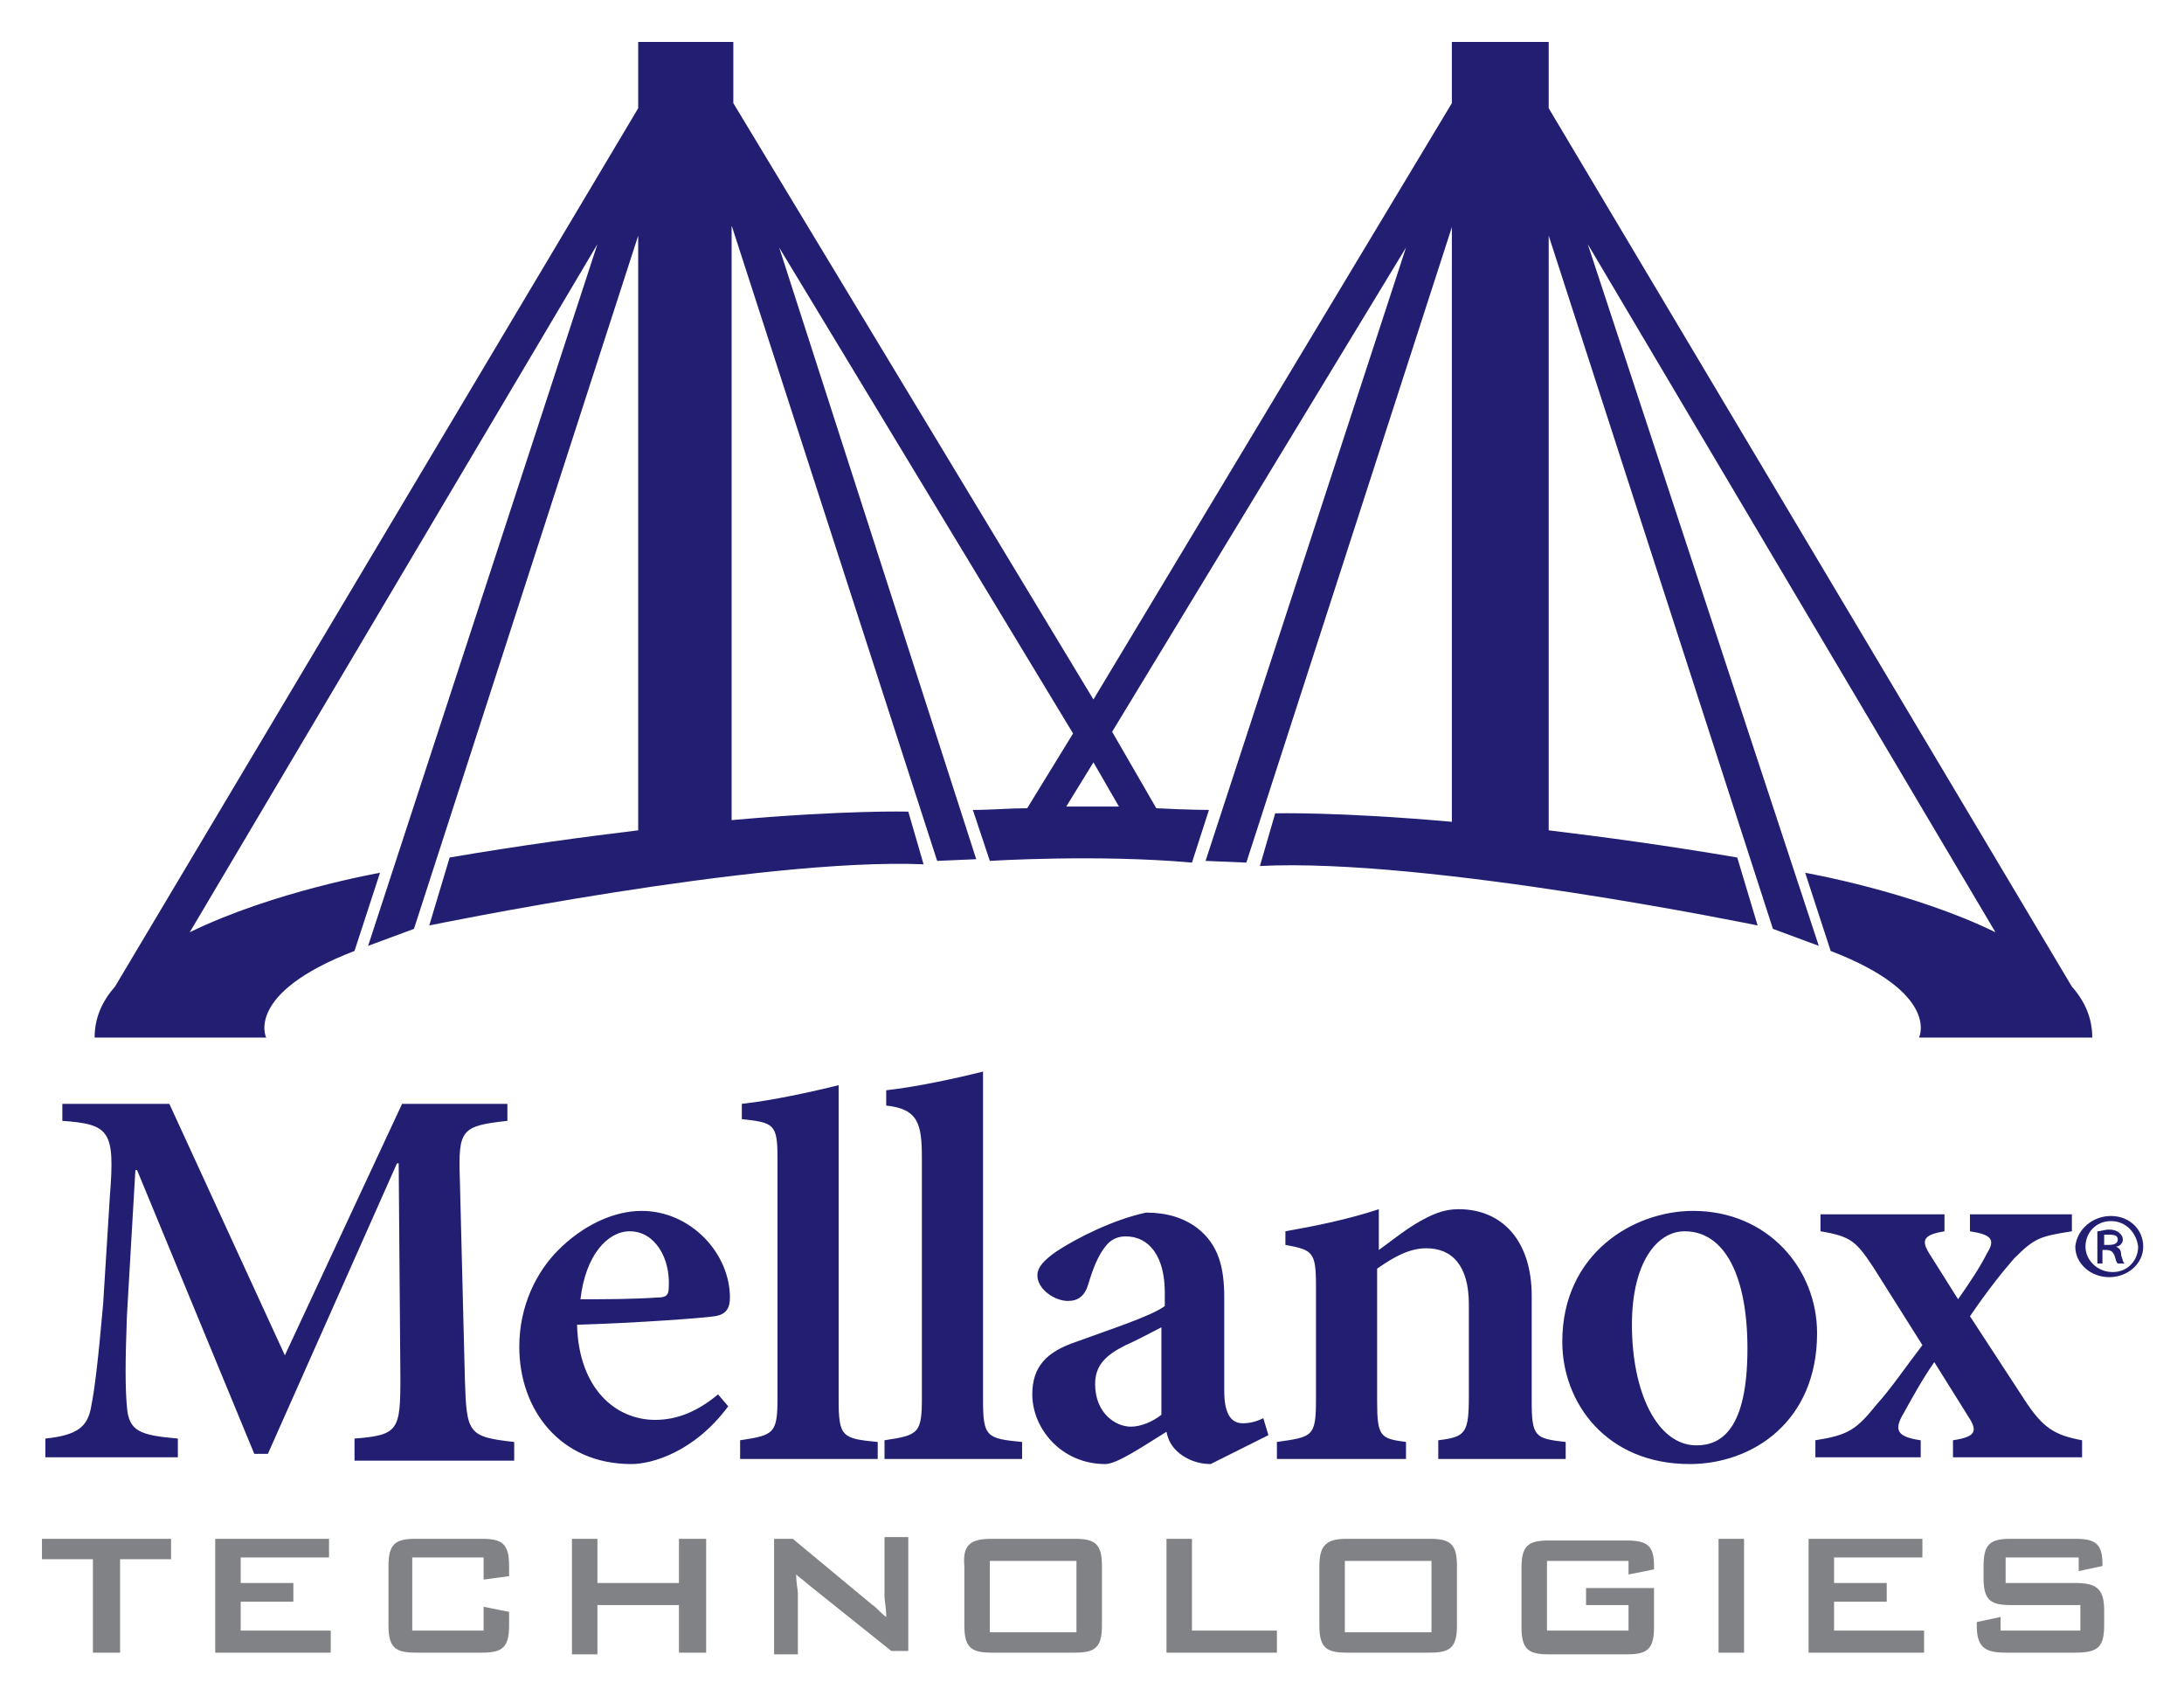
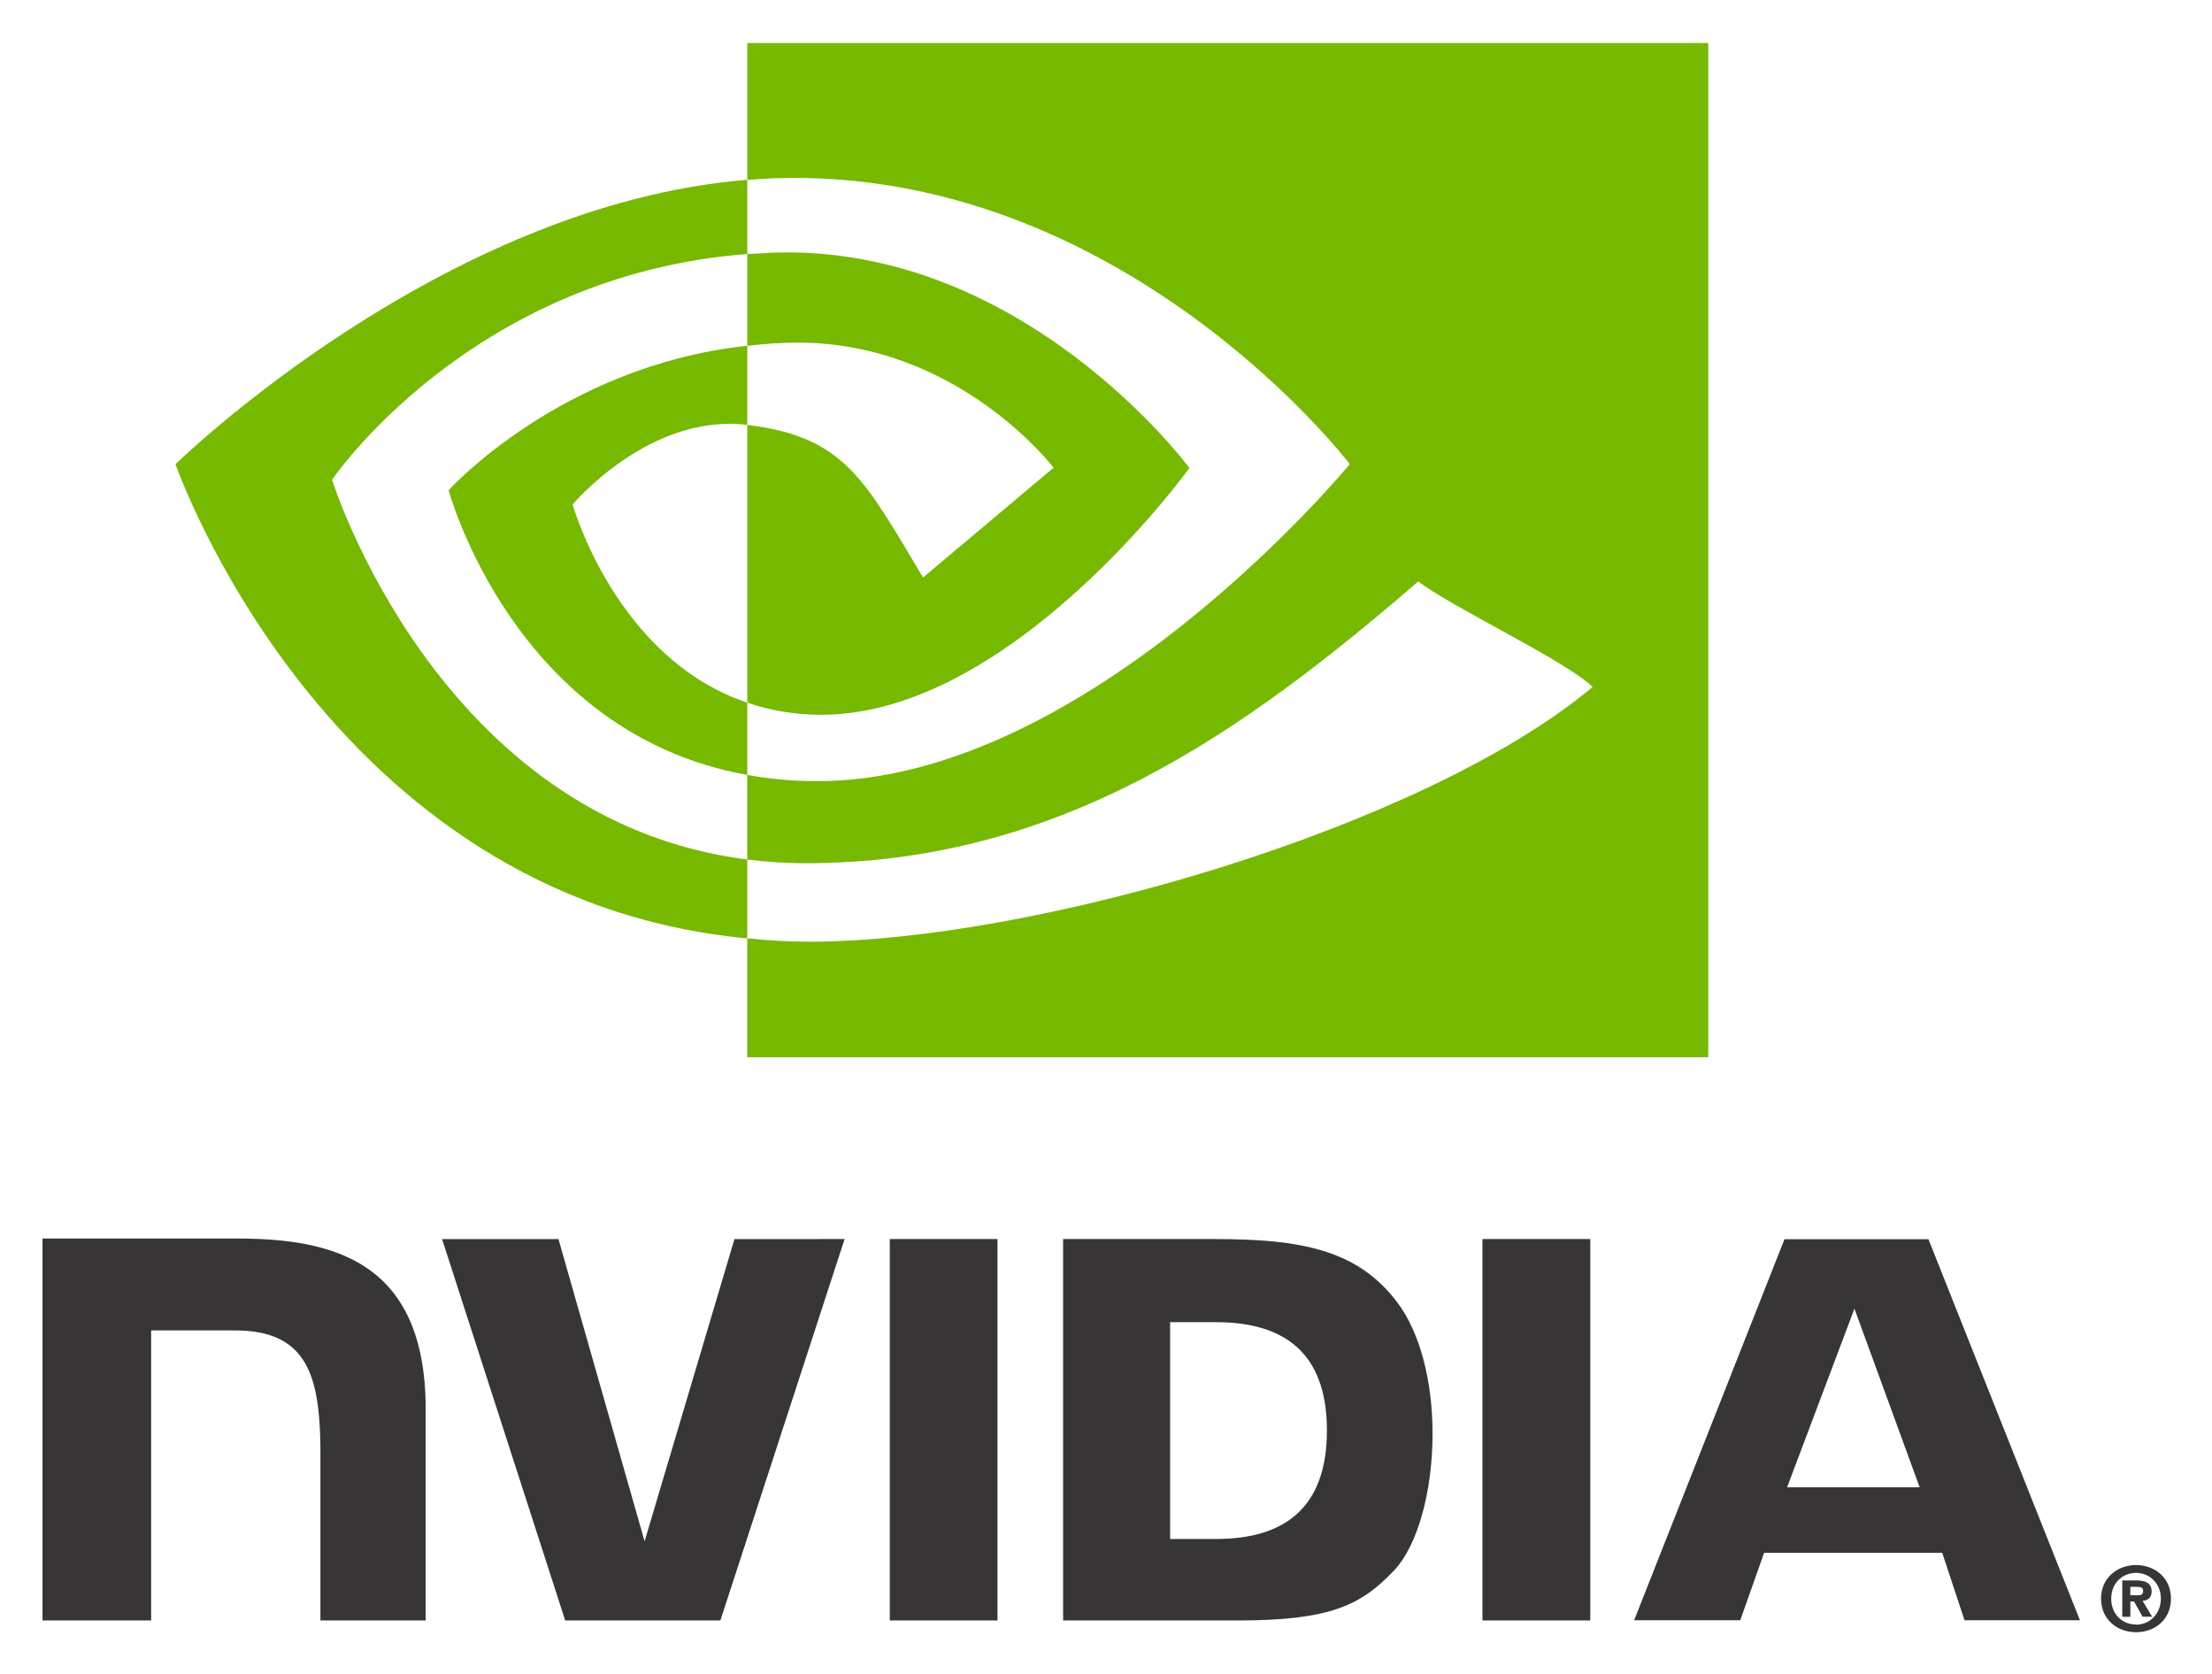
- <svg xmlns="http://www.w3.org/2000/svg" role="img" viewBox="-2.47 -2.47 128.57 99.82">
-   <style>svg {enable-background:new 0 0 123.7 94.8}</style>
-   <style>.st0{fill:#221f72}</style>
-   <path d="M120.7 58.6c0-1.1-.4-2.1-1.2-3L88.7 3.9V0H83v3.6L61.9 38.7 40.7 3.6V0h-5.6v3.9L4.3 55.6c-.8.9-1.2 1.9-1.2 3h10.1s-1.3-2.6 5.2-5.1l1.5-4.6S13.6 50 8.7 52.4l24-40.5-13.5 41.3 2.7-1 13.2-40.8v35c-3.3.4-7 .9-11.1 1.6l-1.2 4s19.4-4 29.1-3.6l-.9-3.1s-3.7-.1-10.4.5v-35l12.1 37.4 2.3-.1-11.6-36 17.3 28.6-2.7 4.4c-1 0-2.1.1-3.2.1l1 3s6.3-.4 11.9.1l1-3.1s-1.2 0-3.1-.1L63 40.6l17.3-28.5-11.8 36.1 2.4.1L83 10.9v35c-6.7-.6-10.4-.5-10.4-.5l-.9 3.1C81.6 48 101 52 101 52l-1.2-4c-4.1-.7-7.8-1.2-11.1-1.6v-35l13.2 40.8 2.7 1L91 11.9l24 40.5c-4.9-2.4-11.2-3.5-11.2-3.5l1.5 4.6c6.5 2.5 5.2 5.1 5.2 5.1h10.2zM63.4 45h-3.1l1.6-2.6 1.5 2.6zm-45 38.3v-1.1c2.6-.2 2.7-.5 2.7-3.6L21 66h-.1l-7.6 17.1h-.8L5.6 66.4h-.1L5 75c-.1 2.7-.1 4.2 0 5.3.1 1.5.8 1.7 3 1.9v1.1H.2v-1.1c1.9-.2 2.5-.7 2.7-1.9.2-1 .4-2.6.7-6l.4-6.4c.3-3.8 0-4.2-2.8-4.4v-1h6.3l6.8 14.8 6.9-14.8h6.2v1c-2.7.3-2.9.5-2.8 3.4l.3 11.9c.1 3.1.2 3.3 2.9 3.6v1.1h-9.4zm22-3c-2 2.7-4.5 3.4-5.7 3.4-4.2 0-6.6-3.2-6.6-6.9 0-2.4 1-4.4 2.3-5.7 1.4-1.4 3.2-2.3 4.9-2.3 2.9 0 5.2 2.5 5.2 5.1 0 .6-.2 1-.9 1.1-.6.1-4.6.4-8.1.5.1 3.8 2.3 5.6 4.6 5.6 1.3 0 2.5-.5 3.7-1.5l.6.7zM34.6 70c-1.3 0-2.6 1.4-2.9 4 1.5 0 3 0 4.5-.1.5 0 .7-.1.7-.6.1-1.7-.8-3.3-2.3-3.3zm6.5 13.3v-1c2-.3 2.2-.4 2.2-2.5V65.7c0-2-.2-2.1-2.1-2.3v-.9c1.8-.2 4.1-.7 5.7-1.1v18.5c0 2.2.2 2.3 2.3 2.5v1h-8.1zm8.5 0v-1c2-.3 2.2-.4 2.2-2.5V65.7c0-2-.2-2.9-2.1-3.1v-.9c1.8-.2 4.1-.7 5.7-1.1v19.3c0 2.2.2 2.3 2.3 2.5v1h-8.1zm19.2.4c-.8 0-1.4-.3-1.8-.6-.5-.4-.7-.8-.8-1.3-1.3.8-2.9 1.9-3.6 1.9-2.6 0-4.3-2.1-4.3-4.1 0-1.6.8-2.5 2.6-3.1 1.9-.7 4.4-1.5 5.2-2.1v-.8c0-2.1-.9-3.3-2.3-3.3-.5 0-.9.2-1.2.6-.4.5-.7 1.2-1 2.2-.2.7-.6 1-1.2 1-.8 0-1.8-.7-1.8-1.5 0-.5.4-.9 1.1-1.4 1.2-.8 3.4-1.9 5.3-2.3 1.2 0 2.2.3 3 .9 1.3 1 1.6 2.4 1.6 4.1v5.5c0 1.5.5 1.9 1.1 1.9.4 0 .8-.1 1.2-.3l.3 1-3.4 1.7zM66 75.6c-.6.3-1.5.8-2.2 1.1-1.2.6-1.8 1.2-1.8 2.3 0 1.7 1.2 2.5 2.1 2.5.6 0 1.3-.3 1.8-.7v-5.2zm16.2 7.7v-1c1.6-.2 1.8-.4 1.8-2.6v-5.4c0-2.3-1-3.3-2.5-3.3-1 0-1.9.5-2.9 1.2V80c0 2.1.2 2.2 1.7 2.4v1h-7.6v-1c2.1-.3 2.3-.3 2.3-2.5v-6.7c0-2-.2-2.1-1.8-2.4V70c1.7-.3 3.7-.7 5.5-1.3v2.4c.7-.5 1.3-1 2.1-1.5 1-.6 1.7-.9 2.6-.9 2.6 0 4.3 1.9 4.3 5.1V80c0 2.1.2 2.2 2 2.4v1h-7.5zm15-14.5c4.4 0 7.3 3.4 7.3 7.2 0 5.2-3.8 7.7-7.5 7.7-4.9 0-7.5-3.6-7.5-7.2 0-5.2 4.2-7.7 7.7-7.7zm-.5 1.2c-1.6 0-3.1 1.8-3.1 5.5 0 4 1.5 7.1 3.8 7.1 1.5 0 3-1 3-5.7 0-4.2-1.3-6.9-3.7-6.9z" class="st0" />
-   <path d="M112.5 83.3v-1c1.3-.2 1.5-.5.9-1.4l-2-3.2c-.7 1-1.3 2.1-1.8 3-.6 1-.4 1.4 1 1.6v1h-6.2v-1c1.9-.3 2.4-.6 3.6-2.1.9-1 1.7-2.2 2.7-3.5l-2.9-4.6c-1-1.5-1.3-1.8-3.1-2.1v-1h7.3v1c-1.2.2-1.4.5-.9 1.3l1.7 2.7c.7-1 1.3-1.9 1.7-2.7.5-.8.3-1.1-1-1.3v-1h6v1c-1.9.3-2.2.4-3.4 1.6-.7.8-1.5 1.8-2.6 3.4l3.2 4.9c1.1 1.7 1.8 2.1 3.4 2.4v1h-7.6zm9.3-14.2c1.1 0 1.9.8 1.9 1.8s-.9 1.8-2 1.8-2-.8-2-1.8c.1-1 1-1.8 2.1-1.8zm0 .3c-.9 0-1.5.7-1.5 1.5s.7 1.5 1.6 1.5c.9 0 1.5-.7 1.5-1.5-.1-.8-.7-1.5-1.6-1.5zm-.4 2.5h-.4V70c.2 0 .4-.1.7-.1.3 0 .5.1.6.2.1.1.2.2.2.4s-.2.4-.4.4c.2.1.3.2.3.5.1.3.1.4.2.5h-.4c-.1-.1-.1-.2-.2-.5-.1-.2-.2-.3-.5-.3h-.2v.8zm0-1.1h.3c.3 0 .5-.1.5-.3 0-.2-.1-.3-.5-.3h-.3v.6z" class="st0" />
-   <path fill="#808285" d="M4.6 94.8H3v-5.5H0v-1.2h7.6v1.2h-3v5.5zm5.5-6.7h6.8v1.1h-5.2v1.5h3.1v1.1h-3.1v1.7H17v1.3h-6.8v-6.7zm11.7 1.2v4.2H26v-1.4l1.5.3v.8c0 1.3-.4 1.6-1.6 1.6H22c-1.2 0-1.6-.3-1.6-1.6v-3.5c0-1.3.4-1.6 1.6-1.6h3.9c1.2 0 1.6.3 1.6 1.6v.6l-1.5.2v-1.3h-4.2zm9.4-1.2h1.5v2.6h4.8v-2.6h1.6v6.7h-1.6V92h-4.8v2.9h-1.5v-6.8zm11.9 0h1.1l4.7 3.9c.3.2.5.5.8.7 0-.6-.1-.9-.1-1.2V88H51v6.7h-1l-5-4c-.2-.2-.4-.3-.6-.5 0 .5.1.9.1 1.1v3.6h-1.4v-6.8zm12.8 0h4.9c1.2 0 1.6.3 1.6 1.6v3.5c0 1.3-.4 1.6-1.6 1.6h-4.9c-1.2 0-1.6-.3-1.6-1.6v-3.5c-.1-1.2.3-1.6 1.6-1.6zm5 5.5v-4.2h-5.1v4.2h5.1zm5.3-5.5h1.5v5.4h5v1.3h-6.5v-6.7zm10.6 0h4.9c1.2 0 1.6.3 1.6 1.6v3.5c0 1.3-.4 1.6-1.6 1.6h-4.9c-1.2 0-1.6-.3-1.6-1.6v-3.5c0-1.2.4-1.6 1.6-1.6zm5 5.5v-4.2h-5.1v4.2h5.1zm6.8-4.3v4.2h4.8V92h-2.5v-1h4v2.3c0 1.3-.4 1.6-1.6 1.6h-4.6c-1.2 0-1.6-.3-1.6-1.6v-3.5c0-1.3.4-1.6 1.6-1.6h4.6c1.2 0 1.6.3 1.6 1.5v.2l-1.5.3v-.8h-4.8zm10.1-1.2h1.5v6.7h-1.5v-6.7zm5.2 0h6.8v1.1h-5.2v1.5h3.1v1.1h-3.1v1.7h5.3v1.3H104v-6.7zm11.7 1.2v1.4h4.1c1.2 0 1.7.3 1.7 1.6v.9c0 1.3-.4 1.6-1.7 1.6h-4.1c-1.2 0-1.7-.3-1.7-1.6V93l1.4-.3v.8h4.7V92h-4.1c-1.2 0-1.6-.3-1.6-1.6v-.7c0-1.3.4-1.6 1.6-1.6h3.8c1.2 0 1.6.3 1.6 1.5v.1l-1.4.3v-.8h-4.3z" />
+ <svg xmlns="http://www.w3.org/2000/svg" role="img" viewBox="69.05 113.05 361.66 273.66">
+   <style>svg {enable-background:new 0 0 500 500}</style>
+   <path fill="#373535" d="M422.35 374.43c0 2.53-1.87 4.26-4.05 4.26v-.03c-2.25.03-4.07-1.69-4.07-4.23 0-2.51 1.82-4.21 4.07-4.21 2.18 0 4.05 1.7 4.05 4.21m1.65 0c0-3.44-2.68-5.49-5.71-5.49-3.01 0-5.72 2.05-5.72 5.49 0 3.48 2.71 5.49 5.72 5.49 3.03 0 5.71-2.01 5.71-5.49m-6.64.46h.6l1.4 2.5h1.56l-1.56-2.6c.8-.06 1.48-.45 1.48-1.54 0-1.34-.94-1.79-2.53-1.79h-2.27v5.94h1.32v-2.51zm0-1.01v-1.38h.9c.51 0 1.19 0 1.19.63 0 .67-.35.75-.93.75h-1.16zm-45.11-46.86l10.66 29.2h-21.67l11.01-29.2zm-11.44-11.35l-24.58 62.3h17.35l3.9-11.03h29.12l3.65 11.03h18.87l-24.77-62.3h-23.54zM311.43 378h17.63v-62.36h-17.63V378zm-122.3-62.35l-14.69 49.41-14.08-49.41h-19.03L161.46 378h25.37l20.31-62.36-18.01.01zm71.23 13.58h7.53c11.01 0 18.11 4.9 18.11 17.7 0 12.8-7.09 17.75-18.11 17.75h-7.53v-35.45zm-17.49-13.58V378h28.61c15.18 0 20.17-2.53 25.55-8.23 3.75-4 6.24-12.73 6.24-22.29 0-8.75-2.09-16.57-5.72-21.43-6.52-8.71-15.89-10.41-29.93-10.41h-24.75v.01zM76 315.55V378h17.76v-47.42h13.75c4.58 0 7.82 1.12 10.05 3.48 2.74 2.98 3.88 7.75 3.88 16.5V378h17.21v-34.53c0-24.62-15.68-27.92-31.06-27.92H76zM214.53 378h17.61v-62.36h-17.61V378z" />
+   <path fill="#76b900" d="M123.34 191.49s22.65-33.45 67.89-36.91v-12.13c-50.11 4.04-93.48 46.49-93.48 46.49s24.55 71.06 93.48 77.54v-12.9c-50.55-6.35-67.89-62.09-67.89-62.09m67.89 36.45v11.81c-38.2-6.81-48.83-46.55-48.83-46.55s18.35-20.33 48.83-23.62v12.94h-.01c-16.04-1.94-28.54 13.02-28.54 13.02s7.03 25.17 28.55 32.4m0-107.86v22.37c1.46-.1 2.97-.18 4.44-.26 56.97-1.88 94.07 46.74 94.07 46.74s-42.61 51.84-87.03 51.84c-4.1 0-7.9-.36-11.49-1.02v13.83c3.07.39 6.26.61 9.53.61 41.37 0 71.25-21.08 100.19-46.08 4.81 3.85 24.44 13.16 28.5 17.26-27.53 23.07-91.66 41.65-128.05 41.65-3.49 0-6.84-.2-10.17-.56v19.45h157.13V120.08H191.23zm0 49.51v-15c1.46-.09 2.95-.17 4.44-.24 40.94-1.26 67.85 35.22 67.85 35.22s-29.05 40.35-60.17 40.35c-4.45 0-8.52-.74-12.12-1.98v-45.42c15.97 1.94 19.16 8.98 28.74 24.95l21.34-17.95s-15.57-20.45-41.82-20.45c-2.85 0-5.56.21-8.26.52" />
</svg>
